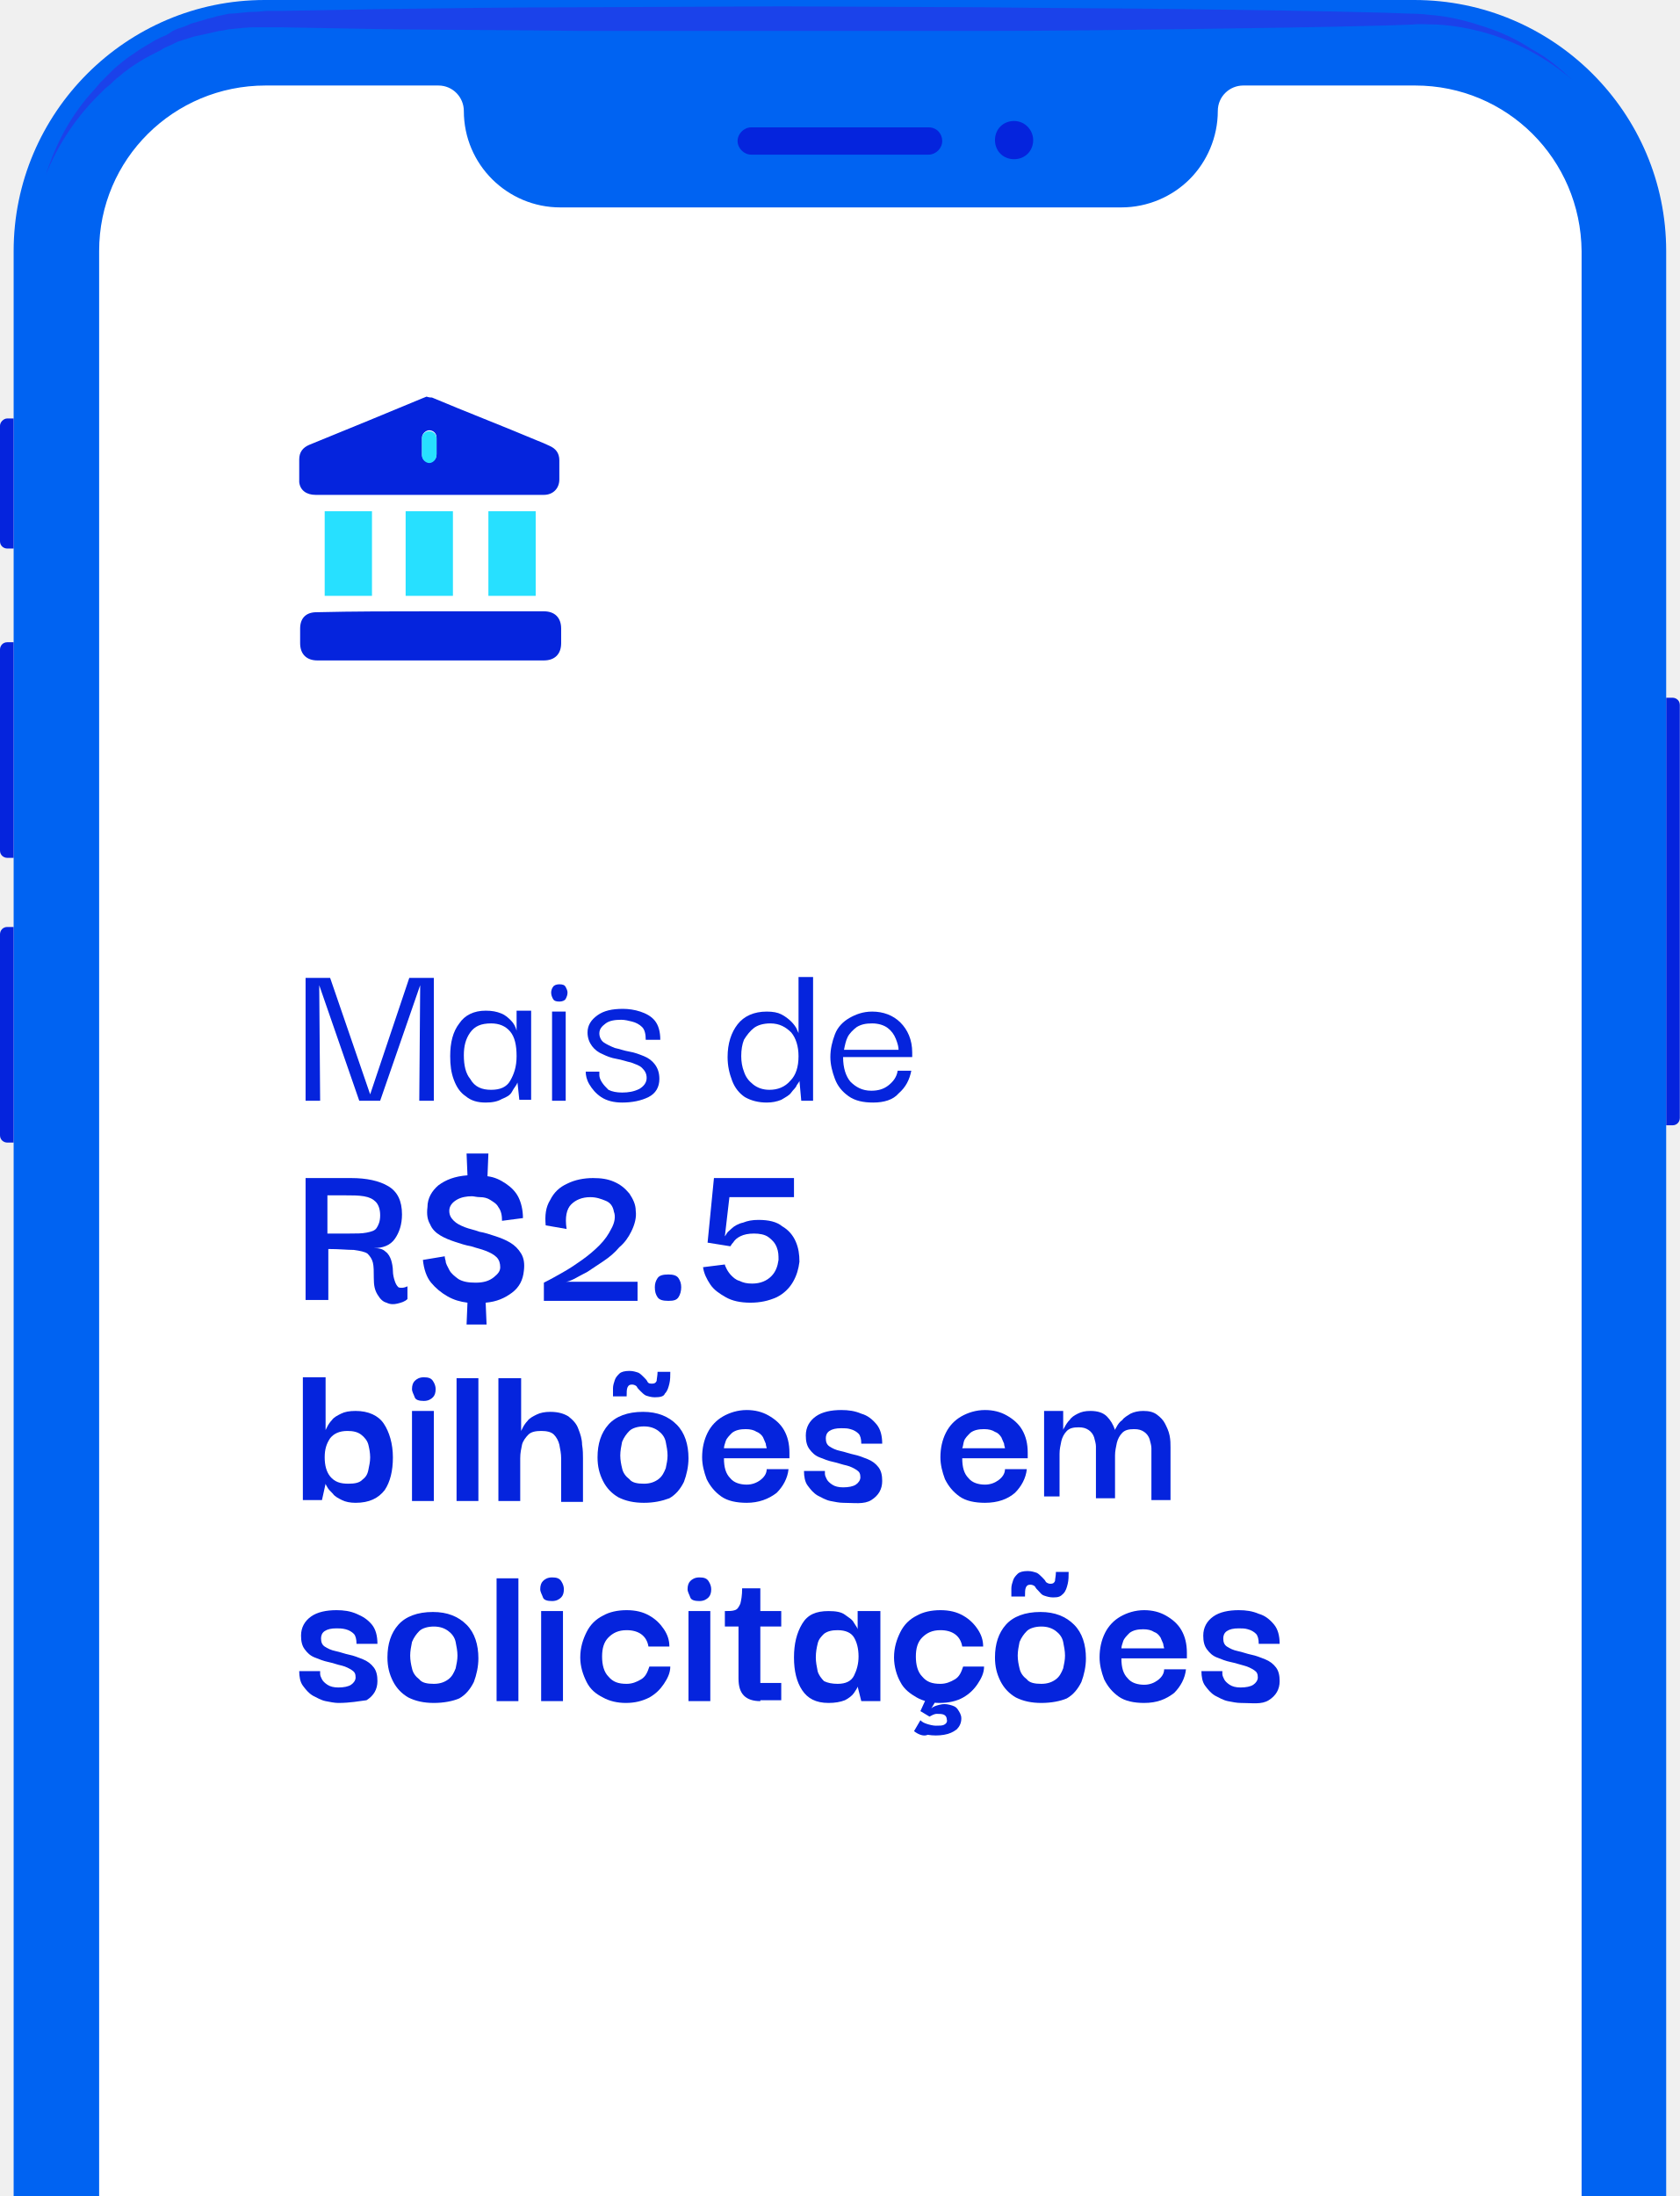
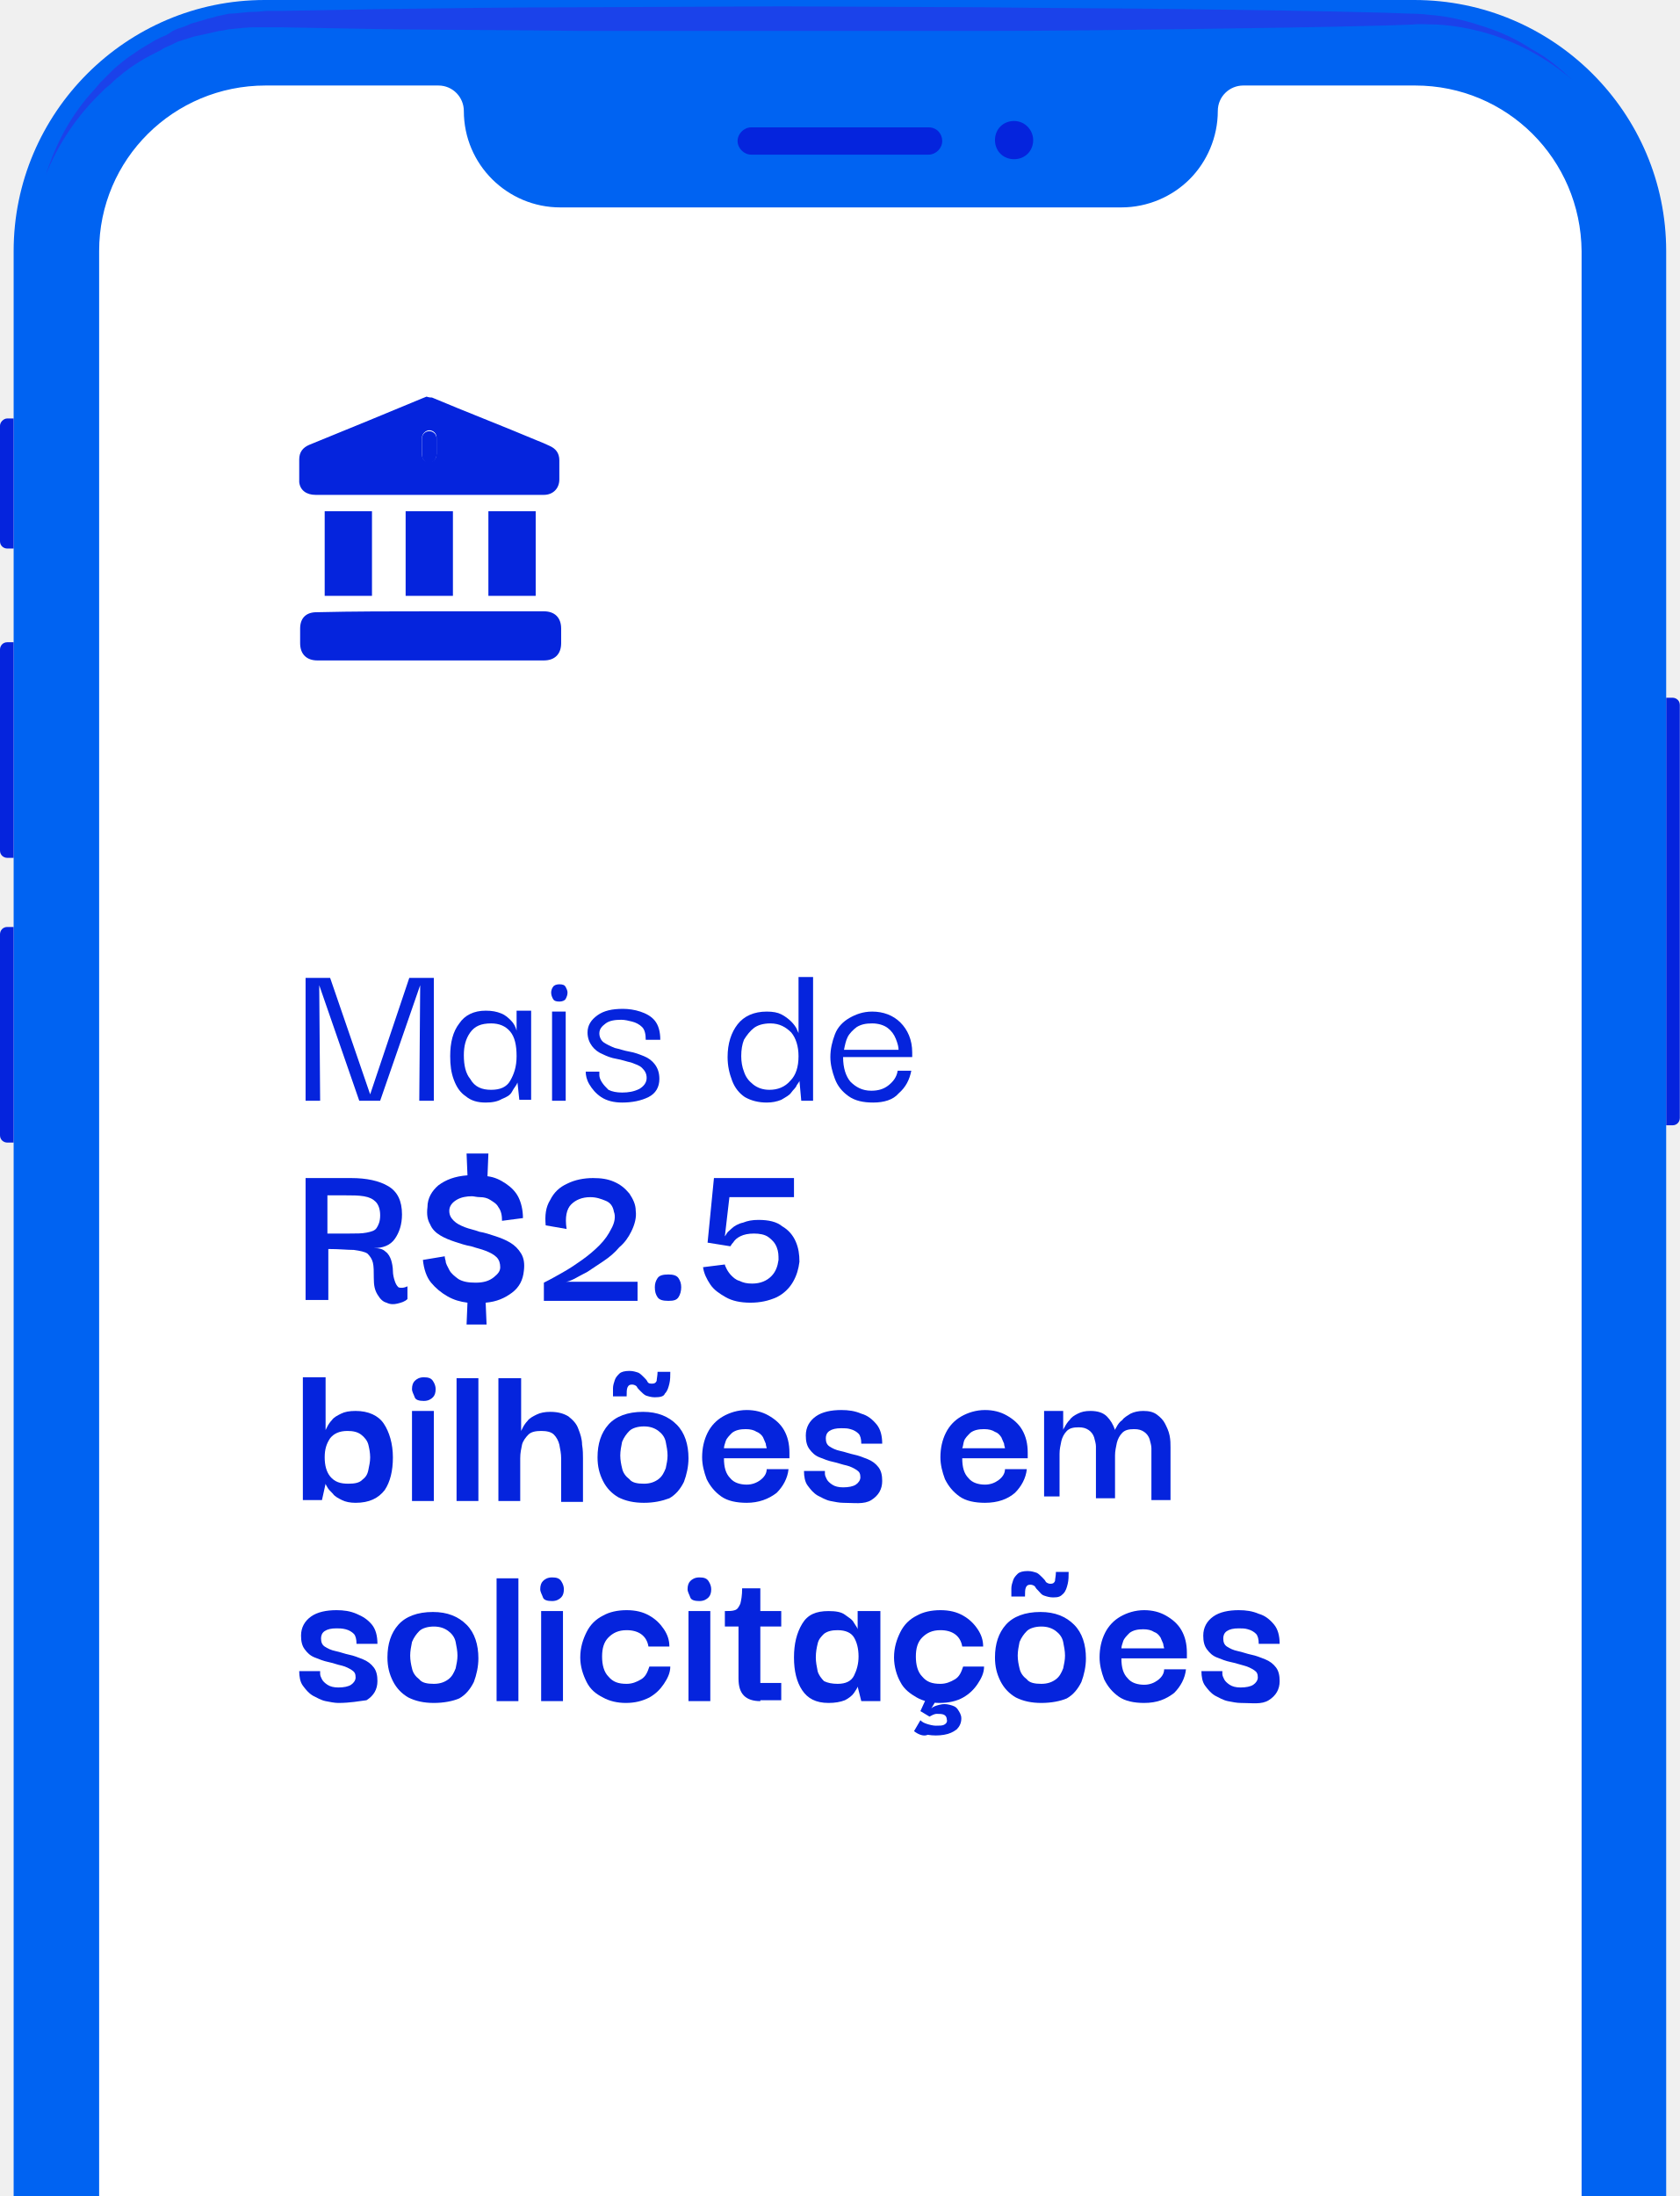
<svg xmlns="http://www.w3.org/2000/svg" version="1.1" id="Camada_2" x="0px" y="0px" viewBox="0 0 184.7 241.4" style="enable-background:new 0 0 184.7 241.4;" xml:space="preserve">
  <style type="text/css">
	.st0{fill:#0063F2;}
	.st1{fill:#FFFFFF;}
	.st2{fill:#0524DD;}
	.st3{fill:#1B42EA;}
- 	.st4{fill:#27E0FF;}
+ 	.st4{fill:#0524DD;}
	.st5{enable-background:new    ;}
</style>
  <g id="OBJECTS">
    <g>
      <g>
        <path class="st0" d="M183.2,27.6v213.8H1.5V27.6C1.5,12.4,13.9,0,29.1,0h126.4C170.8,0,183.2,12.4,183.2,27.6z" />
        <path class="st1" d="M173.9,27.6v213.8h-163V27.6c0-10.1,8.2-18.2,18.3-18.2h19c1.6,0,2.8,1.3,2.8,2.8c0,5.9,4.8,10.6,10.6,10.6     h61.7c2.9,0,5.6-1.2,7.5-3.1c1.9-1.9,3.1-4.6,3.1-7.5c0-1.6,1.3-2.8,2.8-2.8h18.9C165.7,9.4,173.8,17.5,173.9,27.6L173.9,27.6z" />
        <path class="st2" d="M102.1,14H82.6c-0.8,0-1.5,0.7-1.5,1.5c0,0.8,0.7,1.5,1.5,1.5h19.5c0.8,0,1.5-0.7,1.5-1.5S103,14,102.1,14z" />
        <path class="st2" d="M113.6,15.4c0,1.2-0.9,2.1-2.1,2.1s-2.1-0.9-2.1-2.1s0.9-2.1,2.1-2.1S113.6,14.3,113.6,15.4z" />
        <path class="st3" d="M172.9,8.8c-2.8-2.4-6.1-4.2-9.6-5.2c-1.8-0.5-3.5-0.8-5.3-0.9c-0.9,0-1.8-0.1-2.7,0l-2.8,0.1     c-7.4,0.2-14.8,0.3-22.1,0.4c-7.4,0.1-14.8,0.2-22.1,0.2L86.1,3.4L63.9,3.4c-7.4-0.1-14.8-0.1-22.1-0.2L30.8,3l-1.4,0     c-0.5,0-0.9,0-1.3,0c-0.9,0-1.8,0.1-2.7,0.2c-0.4,0-0.9,0.2-1.3,0.2c-0.4,0.1-0.9,0.2-1.3,0.3L21.4,4l-1.3,0.4     c-0.2,0.1-0.4,0.1-0.6,0.2l-0.6,0.3c-0.4,0.2-0.8,0.3-1.2,0.6c-0.8,0.4-1.6,0.8-2.4,1.3c-0.8,0.5-1.5,1-2.2,1.6     c-0.4,0.3-0.7,0.6-1,0.9l-0.5,0.4l-0.5,0.5c-2.6,2.5-4.7,5.6-6.1,9.1c0.6-1.8,1.3-3.5,2.2-5.1c0.9-1.6,2-3.1,3.3-4.5L11,9.1     l0.5-0.5c0.3-0.3,0.7-0.7,1-1c0.7-0.6,1.4-1.2,2.2-1.7c0.8-0.6,1.6-1,2.4-1.5c0.4-0.2,0.8-0.4,1.3-0.6L19,3.4     c0.2-0.1,0.4-0.2,0.7-0.3C20.1,3,20.6,2.8,21,2.6l1.4-0.4c0.5-0.2,0.9-0.2,1.4-0.4c0.5-0.1,0.9-0.2,1.4-0.3     C26.1,1.5,27,1.3,28,1.3c0.5,0,1-0.1,1.4-0.1l1.4,0L41.8,1c7.4-0.1,14.8-0.2,22.1-0.2l22.1-0.1l22.1,0.1     c7.4,0.1,14.8,0.1,22.1,0.2c7.4,0.1,14.8,0.2,22.1,0.4l2.8,0.1c0.9,0,1.9,0.1,2.8,0.2c1.9,0.2,3.7,0.7,5.5,1.3     c1.8,0.6,3.5,1.4,5,2.4C170.1,6.3,171.5,7.5,172.9,8.8L172.9,8.8z" />
        <path class="st2" d="M183.9,123.7c0.5,0,0.8-0.4,0.8-0.8V77.5c0-0.5-0.4-0.8-0.8-0.8h-0.7v47L183.9,123.7L183.9,123.7z" />
        <g>
          <path class="st2" d="M0.8,46C0.4,46,0,46.4,0,46.8v12.7c0,0.5,0.4,0.8,0.8,0.8h0.7V46L0.8,46L0.8,46z" />
          <path class="st2" d="M0.8,70.6c-0.5,0-0.8,0.4-0.8,0.8v22.1c0,0.5,0.4,0.8,0.8,0.8h0.7V70.6C1.5,70.6,0.8,70.6,0.8,70.6z" />
          <path class="st2" d="M0.8,101.9c-0.5,0-0.8,0.4-0.8,0.8v22.1c0,0.5,0.4,0.8,0.8,0.8h0.7v-23.7C1.5,101.9,0.8,101.9,0.8,101.9z" />
        </g>
      </g>
      <g>
        <path class="st2" d="M47.5,43.7c3.8,1.6,7.7,3.1,11.5,4.7c0.5,0.2,1,0.4,1.4,0.6c0.7,0.3,1.1,0.8,1.1,1.6c0,0.7,0,1.4,0,2.1     c0,1-0.7,1.7-1.7,1.7c-0.3,0-0.6,0-1,0c-8,0-16.1,0-24.1,0c-1,0-1.7-0.5-1.8-1.4c0-0.3,0-0.6,0-1c0-0.5,0-1,0-1.5     c0-0.8,0.4-1.3,1.1-1.6c2.2-0.9,4.4-1.8,6.6-2.7c1.9-0.8,3.9-1.6,5.8-2.4c0.2-0.1,0.3-0.1,0.5-0.2C47.2,43.7,47.4,43.7,47.5,43.7     L47.5,43.7z M46.4,49.1c0,0.3,0,0.6,0,0.9c0,0.5,0.4,0.8,0.8,0.8c0.5,0,0.8-0.4,0.8-0.9c0-0.6,0-1.2,0-1.8c0-0.5-0.4-0.8-0.8-0.8     s-0.8,0.4-0.8,0.8C46.4,48.5,46.4,48.8,46.4,49.1L46.4,49.1z" />
        <path class="st2" d="M47.3,67.2c4.2,0,8.3,0,12.5,0c1.2,0,1.9,0.7,1.9,1.9c0,0.5,0,1.1,0,1.6c0,1.2-0.7,1.9-1.9,1.9     c-4.4,0-8.7,0-13.1,0c-3.9,0-7.9,0-11.8,0c-1.2,0-1.9-0.7-1.9-1.9c0-0.5,0-1.1,0-1.6c0-1.2,0.7-1.8,1.8-1.8     C38.9,67.2,43.1,67.2,47.3,67.2z" />
        <path class="st4" d="M40.9,65.5h-5.2v-9.3h5.2V65.5z" />
        <path class="st4" d="M44.6,56.2h5.2v9.3h-5.2V56.2z" />
        <path class="st4" d="M58.9,65.5h-5.2v-9.3h5.2V65.5z" />
        <path class="st4" d="M46.4,49.1c0-0.3,0-0.6,0-0.9c0-0.5,0.4-0.8,0.8-0.8s0.8,0.3,0.8,0.8c0,0.6,0,1.2,0,1.8     c0,0.5-0.4,0.9-0.8,0.9s-0.8-0.4-0.8-0.8C46.4,49.7,46.4,49.4,46.4,49.1L46.4,49.1z" />
      </g>
      <g class="st5">
        <path class="st2" d="M33.6,121v-13.5h2.7l4.4,12.8h0l4.3-12.8h2.7V121h-1.6l0.1-12.7h0L41.8,121h-2.3l-4.4-12.7h0l0.1,12.7H33.6z     " />
        <path class="st2" d="M53.4,121.2c-0.9,0-1.6-0.2-2.2-0.7c-0.6-0.4-1-1-1.3-1.8c-0.3-0.8-0.4-1.6-0.4-2.6c0-1.5,0.3-2.7,1-3.6     c0.6-0.9,1.6-1.4,2.9-1.4c0.7,0,1.2,0.1,1.7,0.3c0.5,0.2,0.8,0.5,1.1,0.8c0.3,0.3,0.5,0.7,0.6,1.1l0-0.1v-2.1h1.6v9.8h-1.3     l-0.2-1.9l0,0c-0.1,0.3-0.4,0.6-0.6,1s-0.6,0.6-1.1,0.8C54.7,121.1,54.1,121.2,53.4,121.2z M54,119.8c1,0,1.7-0.3,2.1-1     s0.7-1.5,0.7-2.7c0-1.2-0.2-2.1-0.7-2.7c-0.5-0.6-1.2-0.9-2.1-0.9c-1.1,0-1.8,0.3-2.3,1c-0.5,0.7-0.7,1.5-0.7,2.5     c0,1.1,0.2,2,0.7,2.6C52.2,119.5,53,119.8,54,119.8z" />
        <path class="st2" d="M61.5,110.1c-0.4,0-0.6-0.1-0.7-0.3c-0.1-0.2-0.2-0.4-0.2-0.7c0-0.2,0.1-0.5,0.2-0.6     c0.1-0.2,0.4-0.3,0.7-0.3c0.4,0,0.6,0.1,0.7,0.3c0.1,0.2,0.2,0.4,0.2,0.6c0,0.3-0.1,0.5-0.2,0.7C62.1,110,61.8,110.1,61.5,110.1z      M60.7,121v-9.8h1.5v9.8H60.7z" />
        <path class="st2" d="M68.4,121.2c-0.9,0-1.7-0.2-2.3-0.6c-0.6-0.4-1-0.9-1.3-1.4c-0.3-0.5-0.4-1-0.4-1.4h1.5c0,0,0,0.1,0,0.4     c0,0.2,0.1,0.5,0.3,0.8s0.4,0.5,0.7,0.8c0.4,0.2,0.9,0.3,1.5,0.3c0.7,0,1.3-0.1,1.9-0.4c0.5-0.3,0.8-0.7,0.8-1.2     c0-0.5-0.2-0.8-0.5-1.1s-0.7-0.4-1.2-0.6c-0.5-0.1-1-0.3-1.6-0.4s-1.1-0.3-1.5-0.5c-0.5-0.2-0.9-0.5-1.2-0.9     c-0.3-0.4-0.5-0.9-0.5-1.5c0-0.8,0.4-1.4,1.1-1.9c0.7-0.5,1.6-0.7,2.8-0.7c0.6,0,1.3,0.1,1.9,0.3s1.2,0.5,1.6,1s0.6,1.2,0.6,2.1     H71c0-0.6-0.1-1.1-0.4-1.4s-0.7-0.5-1.1-0.6c-0.4-0.1-0.8-0.2-1.2-0.2c-0.7,0-1.3,0.1-1.7,0.4c-0.4,0.3-0.7,0.6-0.7,1.1     c0,0.4,0.2,0.8,0.5,1c0.3,0.2,0.7,0.4,1.2,0.6c0.5,0.1,1,0.3,1.6,0.4c0.6,0.1,1.1,0.3,1.6,0.5c0.5,0.2,0.9,0.5,1.2,0.9     s0.5,0.9,0.5,1.6c0,0.9-0.4,1.6-1.2,2C70.5,121,69.5,121.2,68.4,121.2z" />
        <path class="st2" d="M84.3,121.2c-0.9,0-1.7-0.2-2.4-0.6c-0.6-0.4-1.1-1-1.4-1.8c-0.3-0.8-0.5-1.6-0.5-2.6c0-1.5,0.4-2.7,1.1-3.6     c0.7-0.9,1.8-1.4,3.2-1.4c0.7,0,1.2,0.1,1.6,0.3c0.4,0.2,0.8,0.5,1.1,0.8s0.5,0.6,0.6,0.8c0.1,0.3,0.2,0.4,0.2,0.5h0l0-6.2h1.6     V121h-1.3l-0.2-2.2h0c0,0.1-0.1,0.2-0.3,0.5c-0.1,0.3-0.4,0.5-0.6,0.8s-0.6,0.5-1.1,0.8C85.4,121.1,84.9,121.2,84.3,121.2z      M84.6,119.8c0.9,0,1.7-0.3,2.3-1c0.6-0.6,0.9-1.5,0.9-2.7c0-1.1-0.3-2-0.8-2.6c-0.6-0.6-1.3-1-2.3-1c-0.8,0-1.4,0.2-1.8,0.5     s-0.8,0.8-1.1,1.3c-0.2,0.5-0.3,1.1-0.3,1.8c0,0.6,0.1,1.2,0.3,1.7c0.2,0.6,0.5,1,1,1.4C83.3,119.6,83.9,119.8,84.6,119.8z" />
        <path class="st2" d="M96,121.2c-1.1,0-2-0.2-2.7-0.7c-0.7-0.5-1.2-1.1-1.5-1.9c-0.3-0.8-0.5-1.6-0.5-2.4c0-0.9,0.2-1.7,0.5-2.5     s0.9-1.4,1.6-1.8c0.7-0.4,1.5-0.7,2.5-0.7c1.2,0,2.3,0.4,3.1,1.2c0.8,0.8,1.3,1.9,1.3,3.3c0,0.1,0,0.2,0,0.5h-7.6     c0,1.2,0.3,2.1,0.8,2.7c0.6,0.6,1.3,1,2.3,1c0.8,0,1.4-0.2,1.9-0.6c0.5-0.4,0.9-0.9,1-1.6h1.5c-0.2,1-0.6,1.8-1.4,2.5     C98.2,120.9,97.2,121.2,96,121.2z M92.8,115.4h6c0-0.3-0.1-0.7-0.3-1.2c-0.2-0.5-0.5-0.9-0.9-1.2c-0.4-0.3-1-0.5-1.7-0.5     c-0.7,0-1.2,0.1-1.7,0.4c-0.4,0.3-0.8,0.7-1,1.1C93,114.4,92.9,114.9,92.8,115.4z" />
      </g>
      <g class="st5">
        <path class="st2" d="M33.6,143v-13.5h5c1.7,0,3.1,0.3,4.1,0.9c1,0.6,1.5,1.6,1.5,3.1c0,1.1-0.3,2-0.8,2.7c-0.5,0.7-1.3,1-2.3,1     c0.6,0,1,0.1,1.3,0.4c0.3,0.2,0.5,0.6,0.6,0.9s0.2,0.8,0.2,1.2c0,0.4,0.1,0.8,0.2,1.1c0.1,0.3,0.2,0.5,0.4,0.7     c0.2,0.1,0.6,0.1,1-0.1v1.4c-0.3,0.3-0.7,0.4-1.1,0.5s-0.8,0.1-1.2-0.1c-0.4-0.1-0.7-0.4-1-0.9s-0.4-1-0.4-1.8     c0-0.7,0-1.3-0.1-1.7c-0.1-0.4-0.3-0.7-0.6-1c-0.3-0.2-0.8-0.3-1.5-0.4c-0.7,0-1.6-0.1-2.8-0.1v5.6H33.6z M36,135.6h2.4     c0.8,0,1.4,0,1.9-0.1c0.5-0.1,0.9-0.2,1.1-0.5s0.4-0.7,0.4-1.4c0-0.7-0.2-1.2-0.5-1.5s-0.7-0.5-1.3-0.6s-1.3-0.1-2.1-0.1H36     V135.6z" />
        <path class="st2" d="M51.3,145.6l0.1-2.4c-0.8-0.1-1.5-0.3-2.2-0.7c-0.7-0.4-1.3-0.9-1.8-1.5c-0.5-0.6-0.8-1.5-0.9-2.5l2.4-0.4     c0,0,0,0.2,0.1,0.5c0,0.3,0.2,0.6,0.4,1c0.2,0.4,0.6,0.7,1,1c0.5,0.3,1.1,0.4,1.9,0.4c0.9,0,1.5-0.2,2-0.6s0.7-0.7,0.7-1.1     c0-0.4-0.1-0.8-0.4-1.1c-0.3-0.3-0.7-0.5-1.2-0.7c-0.5-0.2-1-0.3-1.6-0.5c-0.6-0.1-1.2-0.3-1.8-0.5s-1.1-0.4-1.6-0.7     c-0.5-0.3-0.9-0.7-1.1-1.2c-0.3-0.5-0.4-1.1-0.3-1.9c0-1,0.5-1.8,1.2-2.4c0.8-0.6,1.8-1,3.2-1.1l-0.1-2.4h2.4l-0.1,2.5     c0.8,0.1,1.4,0.4,2,0.8c0.6,0.4,1.1,0.9,1.4,1.5s0.5,1.4,0.5,2.3l-2.3,0.3c0-0.6-0.1-1.1-0.4-1.5c-0.2-0.4-0.6-0.6-0.9-0.8     s-0.7-0.3-1.1-0.3c-0.4,0-0.7-0.1-0.9-0.1c-0.6,0-1.2,0.1-1.7,0.4c-0.5,0.3-0.8,0.7-0.8,1.2c0,0.5,0.2,0.8,0.5,1.1     c0.3,0.3,0.7,0.5,1.2,0.7c0.5,0.2,1.1,0.3,1.6,0.5c0.6,0.1,1.2,0.3,1.8,0.5c0.6,0.2,1.1,0.4,1.6,0.7c0.5,0.3,0.9,0.7,1.2,1.2     c0.3,0.5,0.4,1.1,0.3,1.9c-0.1,1-0.5,1.8-1.3,2.4c-0.8,0.6-1.7,1-2.9,1.1l0.1,2.4H51.3z" />
        <path class="st2" d="M59.8,143v-2c0.8-0.4,1.5-0.8,2.2-1.2s1.3-0.8,2-1.3c0.7-0.5,1.3-1,1.9-1.6c0.6-0.6,1-1.2,1.3-1.8     c0.4-0.7,0.5-1.4,0.3-1.9c-0.1-0.6-0.4-1-0.9-1.2s-1-0.4-1.7-0.4c-0.9,0-1.6,0.3-2.1,0.8c-0.5,0.5-0.7,1.4-0.5,2.7l-2.3-0.4     c-0.1-1.1,0-2,0.5-2.8c0.4-0.8,1-1.4,1.9-1.8c0.8-0.4,1.8-0.6,2.8-0.6c0.9,0,1.6,0.1,2.3,0.4c0.7,0.3,1.2,0.7,1.7,1.3     c0.4,0.6,0.7,1.2,0.7,1.9c0.1,0.7-0.1,1.5-0.5,2.3c-0.3,0.6-0.7,1.2-1.3,1.7c-0.5,0.6-1.1,1.1-1.7,1.5c-0.6,0.4-1.2,0.8-1.8,1.2     c-0.6,0.3-1.1,0.6-1.5,0.8c-0.4,0.2-0.7,0.3-0.9,0.3h7.9v2.1H59.8z" />
        <path class="st2" d="M73.5,143c-0.6,0-1-0.1-1.2-0.4s-0.3-0.6-0.3-1.1c0-0.4,0.1-0.7,0.3-1c0.2-0.3,0.6-0.4,1.2-0.4     c0.5,0,0.9,0.1,1.1,0.4s0.3,0.6,0.3,1c0,0.4-0.1,0.8-0.3,1.1S74.1,143,73.5,143z" />
        <path class="st2" d="M82.5,143.2c-1.1,0-2-0.2-2.7-0.6c-0.7-0.4-1.3-0.8-1.7-1.4c-0.4-0.6-0.7-1.2-0.8-1.9l2.4-0.3     c0,0.1,0.1,0.3,0.2,0.5c0.1,0.2,0.3,0.5,0.5,0.7c0.2,0.2,0.5,0.5,0.9,0.6c0.4,0.2,0.8,0.3,1.4,0.3c0.9,0,1.6-0.3,2.1-0.8     c0.5-0.5,0.7-1.1,0.8-1.8c0-0.5,0-0.9-0.2-1.4s-0.5-0.8-0.9-1.1s-1-0.4-1.6-0.4c-0.6,0-1.1,0.1-1.5,0.3c-0.4,0.2-0.6,0.4-0.8,0.7     c-0.2,0.2-0.2,0.3-0.3,0.4l-2.5-0.4l0.7-7.1h8.8v2.1h-7.1l-0.5,4.3c0,0,0.1-0.1,0.2-0.3c0.1-0.2,0.4-0.4,0.6-0.6s0.7-0.5,1.2-0.6     c0.5-0.2,1-0.3,1.7-0.3c1.1,0,2,0.2,2.6,0.7c0.7,0.4,1.2,1,1.5,1.7s0.4,1.4,0.4,2.2c-0.1,0.8-0.3,1.5-0.7,2.2     c-0.4,0.7-1,1.3-1.8,1.7C84.5,143,83.6,143.2,82.5,143.2z" />
      </g>
      <g class="st5">
        <path class="st2" d="M39.1,165.2c-0.6,0-1.1-0.1-1.5-0.3s-0.8-0.4-1-0.7c-0.3-0.3-0.5-0.5-0.6-0.7c-0.1-0.2-0.2-0.3-0.2-0.4h0     l-0.4,1.8h-2.1v-13.5h2.5v5.8h0c0,0,0.1-0.2,0.2-0.4c0.1-0.2,0.3-0.5,0.5-0.7c0.2-0.3,0.6-0.5,1-0.7c0.4-0.2,0.9-0.3,1.6-0.3     c1.4,0,2.5,0.5,3.1,1.4c0.6,0.9,1,2.2,1,3.7c0,1.5-0.3,2.7-0.9,3.6C41.6,164.7,40.6,165.2,39.1,165.2z M38.3,163.1     c0.7,0,1.2-0.1,1.5-0.4c0.4-0.3,0.6-0.6,0.7-1.1c0.1-0.5,0.2-0.9,0.2-1.4c0-0.5-0.1-1-0.2-1.4c-0.1-0.4-0.4-0.8-0.8-1.1     c-0.4-0.3-0.9-0.4-1.5-0.4c-0.9,0-1.5,0.3-1.9,0.8c-0.4,0.6-0.6,1.2-0.6,2.1c0,0.9,0.2,1.6,0.6,2.1     C36.8,162.9,37.4,163.1,38.3,163.1z" />
        <path class="st2" d="M46.6,154c-0.5,0-0.9-0.1-1-0.4s-0.3-0.6-0.3-0.9c0-0.4,0.1-0.7,0.3-0.9s0.5-0.4,1-0.4c0.5,0,0.8,0.1,1,0.4     s0.3,0.6,0.3,0.9c0,0.4-0.1,0.7-0.3,0.9S47.1,154,46.6,154z M45.3,165v-9.9h2.4v9.9H45.3z" />
        <path class="st2" d="M50.2,165v-13.5h2.4V165H50.2z" />
        <path class="st2" d="M54.8,165v-13.5h2.5v5.8h0c0,0,0.1-0.2,0.2-0.4s0.3-0.5,0.5-0.7c0.2-0.3,0.6-0.5,1-0.7     c0.4-0.2,0.9-0.3,1.5-0.3c0.9,0,1.5,0.2,2,0.5c0.5,0.4,0.9,0.8,1.1,1.4c0.2,0.5,0.4,1.1,0.4,1.7c0.1,0.6,0.1,1.1,0.1,1.5v4.8     h-2.4v-4.8c0-0.5-0.1-1-0.2-1.5c-0.1-0.4-0.3-0.8-0.6-1.1c-0.3-0.3-0.8-0.4-1.4-0.4s-1.1,0.1-1.4,0.4c-0.3,0.3-0.6,0.7-0.7,1.1     c-0.1,0.5-0.2,0.9-0.2,1.5v4.7H54.8z" />
        <path class="st2" d="M70.8,165.2c-1.1,0-2-0.2-2.8-0.6c-0.7-0.4-1.3-1-1.7-1.8c-0.4-0.8-0.6-1.6-0.6-2.6c0-1.5,0.4-2.7,1.2-3.6     s2.1-1.4,3.8-1.4c1.6,0,2.8,0.5,3.7,1.4s1.3,2.2,1.3,3.7c0,0.9-0.2,1.8-0.5,2.6c-0.4,0.8-0.9,1.4-1.6,1.8     C72.8,165,71.9,165.2,70.8,165.2z M72,153.6c-0.4,0-0.7-0.1-1-0.2c-0.2-0.1-0.4-0.3-0.6-0.5c-0.2-0.2-0.3-0.3-0.4-0.5     c-0.1-0.1-0.3-0.2-0.5-0.2c-0.3,0-0.4,0.1-0.5,0.3c-0.1,0.2-0.1,0.6-0.1,1h-1.5c0-0.3,0-0.6,0-0.9c0-0.3,0.1-0.6,0.2-0.9     s0.3-0.5,0.5-0.7s0.6-0.3,1.1-0.3c0.4,0,0.7,0.1,1,0.2c0.2,0.1,0.4,0.3,0.6,0.5c0.2,0.2,0.3,0.3,0.4,0.5s0.3,0.2,0.5,0.2     c0.3,0,0.4-0.1,0.5-0.3c0-0.2,0.1-0.6,0.1-1h1.4c0,0.4,0,0.9-0.1,1.3c-0.1,0.4-0.2,0.8-0.5,1.1C73,153.5,72.6,153.6,72,153.6z      M70.8,163.1c0.7,0,1.2-0.2,1.6-0.5c0.4-0.3,0.6-0.7,0.8-1.2c0.1-0.5,0.2-0.9,0.2-1.4c0-0.5-0.1-1-0.2-1.5     c-0.1-0.5-0.4-0.9-0.8-1.2c-0.4-0.3-0.9-0.5-1.6-0.5c-0.7,0-1.3,0.2-1.6,0.5s-0.6,0.7-0.8,1.2c-0.1,0.5-0.2,1-0.2,1.5     c0,0.5,0.1,1,0.2,1.4c0.1,0.5,0.4,0.9,0.8,1.2C69.5,163,70.1,163.1,70.8,163.1z" />
        <path class="st2" d="M82.1,165.2c-1.1,0-2.1-0.2-2.8-0.7c-0.7-0.5-1.2-1.1-1.6-1.9c-0.3-0.8-0.5-1.6-0.5-2.4c0-1,0.2-1.9,0.6-2.7     c0.4-0.8,1-1.4,1.7-1.8c0.7-0.4,1.6-0.7,2.6-0.7c0.9,0,1.7,0.2,2.4,0.6c0.7,0.4,1.3,0.9,1.7,1.6c0.4,0.7,0.6,1.5,0.6,2.5     c0,0,0,0.2,0,0.6h-7.2c0,1,0.2,1.7,0.7,2.2c0.4,0.5,1.1,0.7,1.8,0.7c0.6,0,1.1-0.2,1.5-0.5c0.4-0.3,0.7-0.7,0.7-1.2h2.4     c-0.1,1-0.6,1.9-1.3,2.6C84.5,164.8,83.4,165.2,82.1,165.2z M79.6,159.2h4.7c0-0.1-0.1-0.3-0.1-0.5c-0.1-0.2-0.2-0.5-0.3-0.7     s-0.4-0.5-0.7-0.6c-0.3-0.2-0.7-0.3-1.2-0.3c-0.6,0-1.1,0.1-1.5,0.4c-0.3,0.3-0.6,0.6-0.7,0.9C79.7,158.7,79.6,159,79.6,159.2z" />
        <path class="st2" d="M92.7,165.2c-0.4,0-0.9-0.1-1.4-0.2c-0.5-0.1-1-0.4-1.4-0.6c-0.5-0.3-0.8-0.7-1.1-1.1s-0.4-1-0.4-1.6h2.3     c0,0,0,0.1,0,0.3c0,0.2,0.1,0.4,0.2,0.6c0.1,0.2,0.3,0.4,0.6,0.6c0.3,0.2,0.7,0.3,1.2,0.3c0.6,0,1.1-0.1,1.4-0.3     c0.3-0.2,0.5-0.5,0.5-0.8c0-0.4-0.1-0.6-0.4-0.8s-0.7-0.4-1.1-0.5c-0.5-0.1-1-0.3-1.5-0.4c-0.5-0.1-1-0.3-1.5-0.5     c-0.5-0.2-0.8-0.5-1.1-0.9c-0.3-0.4-0.4-0.9-0.4-1.5c0-0.9,0.4-1.6,1.1-2.1s1.7-0.7,2.8-0.7c0.8,0,1.5,0.1,2.2,0.4     c0.7,0.2,1.2,0.6,1.7,1.2c0.4,0.5,0.6,1.2,0.6,2.1h-2.3c0-0.5-0.1-0.9-0.3-1.1c-0.2-0.2-0.5-0.4-0.9-0.5c-0.3-0.1-0.7-0.1-1-0.1     c-0.6,0-1,0.1-1.3,0.3c-0.3,0.2-0.4,0.5-0.4,0.8c0,0.4,0.1,0.7,0.4,0.9c0.3,0.2,0.7,0.4,1.2,0.5c0.5,0.1,1,0.3,1.5,0.4     c0.5,0.1,1,0.3,1.5,0.5c0.5,0.2,0.9,0.5,1.2,0.9s0.4,0.9,0.4,1.5c0,0.9-0.4,1.6-1.2,2.1S93.9,165.2,92.7,165.2z" />
        <path class="st2" d="M108.3,165.2c-1.1,0-2.1-0.2-2.8-0.7c-0.7-0.5-1.2-1.1-1.6-1.9c-0.3-0.8-0.5-1.6-0.5-2.4     c0-1,0.2-1.9,0.6-2.7s1-1.4,1.7-1.8c0.7-0.4,1.6-0.7,2.6-0.7c0.9,0,1.7,0.2,2.4,0.6s1.3,0.9,1.7,1.6s0.6,1.5,0.6,2.5     c0,0,0,0.2,0,0.6h-7.2c0,1,0.2,1.7,0.7,2.2c0.4,0.5,1.1,0.7,1.8,0.7c0.6,0,1.1-0.2,1.5-0.5c0.4-0.3,0.7-0.7,0.7-1.2h2.4     c-0.1,1-0.6,1.9-1.3,2.6C110.8,164.8,109.7,165.2,108.3,165.2z M105.8,159.2h4.7c0-0.1-0.1-0.3-0.1-0.5c-0.1-0.2-0.2-0.5-0.3-0.7     c-0.2-0.3-0.4-0.5-0.7-0.6c-0.3-0.2-0.7-0.3-1.2-0.3c-0.6,0-1.1,0.1-1.5,0.4c-0.3,0.3-0.6,0.6-0.7,0.9     C105.9,158.7,105.9,159,105.8,159.2z" />
        <path class="st2" d="M114.8,165v-9.9h2.1l0,2.1h0c0-0.1,0.1-0.2,0.2-0.4c0.1-0.2,0.3-0.5,0.5-0.7c0.2-0.3,0.5-0.5,0.9-0.7     c0.4-0.2,0.8-0.3,1.4-0.3c0.8,0,1.4,0.2,1.8,0.6c0.4,0.4,0.7,0.9,0.9,1.5h0c0-0.1,0.1-0.2,0.2-0.4c0.1-0.2,0.3-0.5,0.6-0.7     c0.2-0.3,0.6-0.5,0.9-0.7c0.4-0.2,0.9-0.3,1.4-0.3c0.6,0,1.1,0.1,1.5,0.4c0.4,0.3,0.7,0.6,0.9,1s0.4,0.8,0.5,1.3     c0.1,0.5,0.1,0.9,0.1,1.3c0,0.4,0,0.8,0,1v4.8h-2.1v-4.8c0-0.2,0-0.5,0-0.9c0-0.3-0.1-0.6-0.2-1c-0.1-0.3-0.3-0.6-0.6-0.8     s-0.6-0.3-1.1-0.3c-0.6,0-1,0.1-1.3,0.4s-0.5,0.7-0.6,1.1c-0.1,0.5-0.2,0.9-0.2,1.4v4.7h-2.1v-4.8c0-0.2,0-0.5,0-0.9     c0-0.3-0.1-0.6-0.2-1c-0.1-0.3-0.3-0.6-0.6-0.8c-0.3-0.2-0.6-0.3-1.1-0.3c-0.6,0-1,0.1-1.3,0.4s-0.5,0.7-0.6,1.1     c-0.1,0.5-0.2,0.9-0.2,1.4v4.7H114.8z" />
      </g>
      <g class="st5">
        <path class="st2" d="M37.2,187.2c-0.4,0-0.9-0.1-1.4-0.2c-0.5-0.1-1-0.4-1.4-0.6c-0.5-0.3-0.8-0.7-1.1-1.1s-0.4-1-0.4-1.6h2.3     c0,0,0,0.1,0,0.3c0,0.2,0.1,0.4,0.2,0.6c0.1,0.2,0.3,0.4,0.6,0.6c0.3,0.2,0.7,0.3,1.2,0.3c0.6,0,1.1-0.1,1.4-0.3     c0.3-0.2,0.5-0.5,0.5-0.8c0-0.4-0.1-0.6-0.4-0.8s-0.7-0.4-1.1-0.5c-0.5-0.1-1-0.3-1.5-0.4c-0.5-0.1-1-0.3-1.5-0.5     c-0.5-0.2-0.8-0.5-1.1-0.9c-0.3-0.4-0.4-0.9-0.4-1.5c0-0.9,0.4-1.6,1.1-2.1s1.7-0.7,2.8-0.7c0.8,0,1.5,0.1,2.2,0.4     s1.2,0.6,1.7,1.2c0.4,0.5,0.6,1.2,0.6,2.1h-2.3c0-0.5-0.1-0.9-0.3-1.1c-0.2-0.2-0.5-0.4-0.9-0.5s-0.7-0.1-1-0.1     c-0.6,0-1,0.1-1.3,0.3c-0.3,0.2-0.4,0.5-0.4,0.8c0,0.4,0.1,0.7,0.4,0.9c0.3,0.2,0.7,0.4,1.2,0.5c0.5,0.1,1,0.3,1.5,0.4     c0.5,0.1,1,0.3,1.5,0.5c0.5,0.2,0.9,0.5,1.2,0.9c0.3,0.4,0.4,0.9,0.4,1.5c0,0.9-0.4,1.6-1.2,2.1C39.5,187,38.5,187.2,37.2,187.2z     " />
        <path class="st2" d="M47.7,187.2c-1.1,0-2-0.2-2.8-0.6c-0.7-0.4-1.3-1-1.7-1.8c-0.4-0.8-0.6-1.6-0.6-2.6c0-1.5,0.4-2.7,1.2-3.6     s2.1-1.4,3.8-1.4c1.6,0,2.8,0.5,3.7,1.4s1.3,2.2,1.3,3.7c0,0.9-0.2,1.8-0.5,2.6c-0.4,0.8-0.9,1.4-1.6,1.8     C49.8,187,48.8,187.2,47.7,187.2z M47.7,185.1c0.7,0,1.2-0.2,1.6-0.5c0.4-0.3,0.6-0.7,0.8-1.2c0.1-0.5,0.2-0.9,0.2-1.4     c0-0.5-0.1-1-0.2-1.5c-0.1-0.5-0.4-0.9-0.8-1.2c-0.4-0.3-0.9-0.5-1.6-0.5c-0.7,0-1.3,0.2-1.6,0.5s-0.6,0.7-0.8,1.2     c-0.1,0.5-0.2,1-0.2,1.5c0,0.5,0.1,1,0.2,1.4c0.1,0.5,0.4,0.9,0.8,1.2C46.4,185,47,185.1,47.7,185.1z" />
        <path class="st2" d="M54.6,187v-13.5H57V187H54.6z" />
        <path class="st2" d="M60.7,176c-0.5,0-0.9-0.1-1-0.4s-0.3-0.6-0.3-0.9c0-0.4,0.1-0.7,0.3-0.9s0.5-0.4,1-0.4c0.5,0,0.8,0.1,1,0.4     s0.3,0.6,0.3,0.9c0,0.4-0.1,0.7-0.3,0.9S61.2,176,60.7,176z M59.5,187v-9.9h2.4v9.9H59.5z" />
        <path class="st2" d="M68.8,187.2c-0.9,0-1.8-0.2-2.5-0.6c-0.8-0.4-1.4-0.9-1.8-1.7s-0.7-1.7-0.7-2.7c0-1.1,0.3-2,0.7-2.8     c0.4-0.8,1-1.4,1.8-1.8c0.7-0.4,1.6-0.6,2.6-0.6c1,0,1.8,0.2,2.5,0.6c0.7,0.4,1.2,0.9,1.6,1.5c0.4,0.6,0.6,1.2,0.6,1.9h-2.3     c-0.2-1.2-1.1-1.8-2.4-1.8c-0.9,0-1.5,0.3-2,0.8c-0.5,0.5-0.7,1.2-0.7,2.1c0,0.9,0.2,1.7,0.7,2.2c0.5,0.6,1.1,0.8,2,0.8     c0.6,0,1.1-0.2,1.6-0.5s0.7-0.8,0.9-1.4h2.3c0,0.7-0.3,1.3-0.7,1.9c-0.4,0.6-0.9,1.1-1.6,1.5C70.6,187,69.8,187.2,68.8,187.2z" />
        <path class="st2" d="M76.9,176c-0.5,0-0.9-0.1-1-0.4s-0.3-0.6-0.3-0.9c0-0.4,0.1-0.7,0.3-0.9s0.5-0.4,1-0.4c0.5,0,0.8,0.1,1,0.4     s0.3,0.6,0.3,0.9c0,0.4-0.1,0.7-0.3,0.9S77.4,176,76.9,176z M75.7,187v-9.9h2.4v9.9H75.7z" />
        <path class="st2" d="M83.6,187c-0.8,0-1.4-0.2-1.8-0.6s-0.6-1-0.6-1.9v-5.7h-1.5v-1.7c0.5,0,0.8,0,1.1-0.1     c0.3-0.1,0.4-0.3,0.6-0.7c0.1-0.4,0.2-0.9,0.2-1.7h2v2.5h2.3v1.7h-2.3v6.2h2.3v1.9H83.6z" />
        <path class="st2" d="M91.1,187.2c-1.4,0-2.3-0.5-2.9-1.4c-0.6-0.9-0.9-2.1-0.9-3.6c0-1.5,0.3-2.7,0.9-3.7s1.5-1.4,2.9-1.4     c0.8,0,1.4,0.1,1.8,0.4c0.4,0.3,0.8,0.5,1,0.9c0.2,0.3,0.4,0.6,0.4,0.7l0,0v-2h2.5v9.9h-2.1l-0.4-1.6h0c0,0.1-0.2,0.4-0.4,0.7     c-0.2,0.3-0.6,0.6-1,0.8C92.4,187.1,91.8,187.2,91.1,187.2z M92.1,185.1c0.9,0,1.5-0.3,1.8-0.9c0.3-0.6,0.5-1.3,0.5-2.1     c0-0.9-0.2-1.6-0.5-2.1c-0.3-0.5-0.9-0.8-1.8-0.8c-0.6,0-1.1,0.1-1.5,0.4c-0.3,0.3-0.6,0.6-0.7,1.1c-0.1,0.4-0.2,0.9-0.2,1.5     c0,0.5,0.1,1,0.2,1.5c0.1,0.4,0.4,0.8,0.7,1.1C91,185,91.5,185.1,92.1,185.1z" />
        <path class="st2" d="M103.3,187.2c-0.9,0-1.8-0.2-2.5-0.6s-1.4-0.9-1.8-1.7c-0.4-0.7-0.7-1.7-0.7-2.7c0-1.1,0.3-2,0.7-2.8     c0.4-0.8,1-1.4,1.8-1.8c0.7-0.4,1.6-0.6,2.6-0.6c1,0,1.8,0.2,2.5,0.6s1.2,0.9,1.6,1.5c0.4,0.6,0.6,1.2,0.6,1.9h-2.3     c-0.2-1.2-1.1-1.8-2.4-1.8c-0.9,0-1.5,0.3-2,0.8c-0.5,0.5-0.7,1.2-0.7,2.1c0,0.9,0.2,1.7,0.7,2.2c0.5,0.6,1.1,0.8,2,0.8     c0.6,0,1.1-0.2,1.6-0.5s0.7-0.8,0.9-1.4h2.3c0,0.7-0.3,1.3-0.7,1.9c-0.4,0.6-0.9,1.1-1.6,1.5C105.2,187,104.3,187.2,103.3,187.2z      M100.5,190.3l0.7-1.2c0.2,0.2,0.4,0.3,0.7,0.4s0.7,0.2,1,0.2c0.4,0,0.7,0,0.9-0.1s0.4-0.3,0.3-0.6c0-0.2-0.1-0.4-0.3-0.5     c-0.2-0.1-0.5-0.1-0.8-0.1c-0.3,0-0.6,0.2-0.8,0.3l-1-0.6l1-2.2l1.1,0.4l-0.9,1.5c0.2-0.2,0.5-0.3,0.9-0.4c0.4-0.1,0.7-0.1,1.1,0     c0.4,0.1,0.7,0.2,0.9,0.5s0.4,0.6,0.4,1c0,0.5-0.2,0.9-0.5,1.2c-0.4,0.3-0.8,0.5-1.4,0.6c-0.6,0.1-1.2,0.1-1.8,0     C101.6,190.9,101,190.7,100.5,190.3z" />
        <path class="st2" d="M114.5,187.2c-1.1,0-2-0.2-2.8-0.6c-0.7-0.4-1.3-1-1.7-1.8c-0.4-0.8-0.6-1.6-0.6-2.6c0-1.5,0.4-2.7,1.2-3.6     s2.1-1.4,3.8-1.4c1.6,0,2.8,0.5,3.7,1.4s1.3,2.2,1.3,3.7c0,0.9-0.2,1.8-0.5,2.6c-0.4,0.8-0.9,1.4-1.6,1.8     C116.6,187,115.6,187.2,114.5,187.2z M115.8,175.6c-0.4,0-0.7-0.1-1-0.2s-0.4-0.3-0.6-0.5c-0.2-0.2-0.3-0.3-0.4-0.5     c-0.1-0.1-0.3-0.2-0.5-0.2c-0.3,0-0.4,0.1-0.5,0.3c-0.1,0.2-0.1,0.6-0.1,1h-1.5c0-0.3,0-0.6,0-0.9c0-0.3,0.1-0.6,0.2-0.9     c0.1-0.3,0.3-0.5,0.5-0.7s0.6-0.3,1.1-0.3c0.4,0,0.7,0.1,1,0.2c0.2,0.1,0.4,0.3,0.6,0.5c0.2,0.2,0.3,0.3,0.4,0.5     c0.1,0.1,0.3,0.2,0.5,0.2c0.3,0,0.4-0.1,0.5-0.3c0-0.2,0.1-0.6,0.1-1h1.4c0,0.4,0,0.9-0.1,1.3c-0.1,0.4-0.2,0.8-0.5,1.1     S116.4,175.6,115.8,175.6z M114.5,185.1c0.7,0,1.2-0.2,1.6-0.5c0.4-0.3,0.6-0.7,0.8-1.2c0.1-0.5,0.2-0.9,0.2-1.4     c0-0.5-0.1-1-0.2-1.5c-0.1-0.5-0.4-0.9-0.8-1.2s-0.9-0.5-1.6-0.5c-0.7,0-1.3,0.2-1.6,0.5s-0.6,0.7-0.8,1.2     c-0.1,0.5-0.2,1-0.2,1.5c0,0.5,0.1,1,0.2,1.4c0.1,0.5,0.4,0.9,0.8,1.2C113.2,185,113.8,185.1,114.5,185.1z" />
        <path class="st2" d="M125.8,187.2c-1.1,0-2.1-0.2-2.8-0.7c-0.7-0.5-1.2-1.1-1.6-1.9c-0.3-0.8-0.5-1.6-0.5-2.4     c0-1,0.2-1.9,0.6-2.7s1-1.4,1.7-1.8c0.7-0.4,1.6-0.7,2.6-0.7c0.9,0,1.7,0.2,2.4,0.6s1.3,0.9,1.7,1.6s0.6,1.5,0.6,2.5     c0,0,0,0.2,0,0.6h-7.2c0,1,0.2,1.7,0.7,2.2c0.4,0.5,1.1,0.7,1.8,0.7c0.6,0,1.1-0.2,1.5-0.5c0.4-0.3,0.7-0.7,0.7-1.2h2.4     c-0.1,1-0.6,1.9-1.3,2.6C128.2,186.8,127.2,187.2,125.8,187.2z M123.3,181.2h4.7c0-0.1-0.1-0.3-0.1-0.5c-0.1-0.2-0.2-0.5-0.3-0.7     c-0.2-0.3-0.4-0.5-0.7-0.6c-0.3-0.2-0.7-0.3-1.2-0.3c-0.6,0-1.1,0.1-1.5,0.4c-0.3,0.3-0.6,0.6-0.7,0.9     C123.4,180.7,123.3,181,123.3,181.2z" />
        <path class="st2" d="M136.4,187.2c-0.4,0-0.9-0.1-1.4-0.2c-0.5-0.1-1-0.4-1.4-0.6c-0.5-0.3-0.8-0.7-1.1-1.1s-0.4-1-0.4-1.6h2.3     c0,0,0,0.1,0,0.3c0,0.2,0.1,0.4,0.2,0.6c0.1,0.2,0.3,0.4,0.6,0.6c0.3,0.2,0.7,0.3,1.2,0.3c0.6,0,1.1-0.1,1.4-0.3     c0.3-0.2,0.5-0.5,0.5-0.8c0-0.4-0.1-0.6-0.4-0.8s-0.7-0.4-1.1-0.5s-1-0.3-1.5-0.4c-0.5-0.1-1-0.3-1.5-0.5     c-0.5-0.2-0.8-0.5-1.1-0.9c-0.3-0.4-0.4-0.9-0.4-1.5c0-0.9,0.4-1.6,1.1-2.1c0.7-0.5,1.7-0.7,2.8-0.7c0.8,0,1.5,0.1,2.2,0.4     c0.7,0.2,1.2,0.6,1.7,1.2c0.4,0.5,0.6,1.2,0.6,2.1h-2.3c0-0.5-0.1-0.9-0.3-1.1c-0.2-0.2-0.5-0.4-0.9-0.5c-0.3-0.1-0.7-0.1-1-0.1     c-0.6,0-1,0.1-1.3,0.3c-0.3,0.2-0.4,0.5-0.4,0.8c0,0.4,0.1,0.7,0.4,0.9c0.3,0.2,0.7,0.4,1.2,0.5s1,0.3,1.5,0.4     c0.5,0.1,1,0.3,1.5,0.5c0.5,0.2,0.9,0.5,1.2,0.9s0.4,0.9,0.4,1.5c0,0.9-0.4,1.6-1.2,2.1S137.7,187.2,136.4,187.2z" />
      </g>
    </g>
  </g>
</svg>
